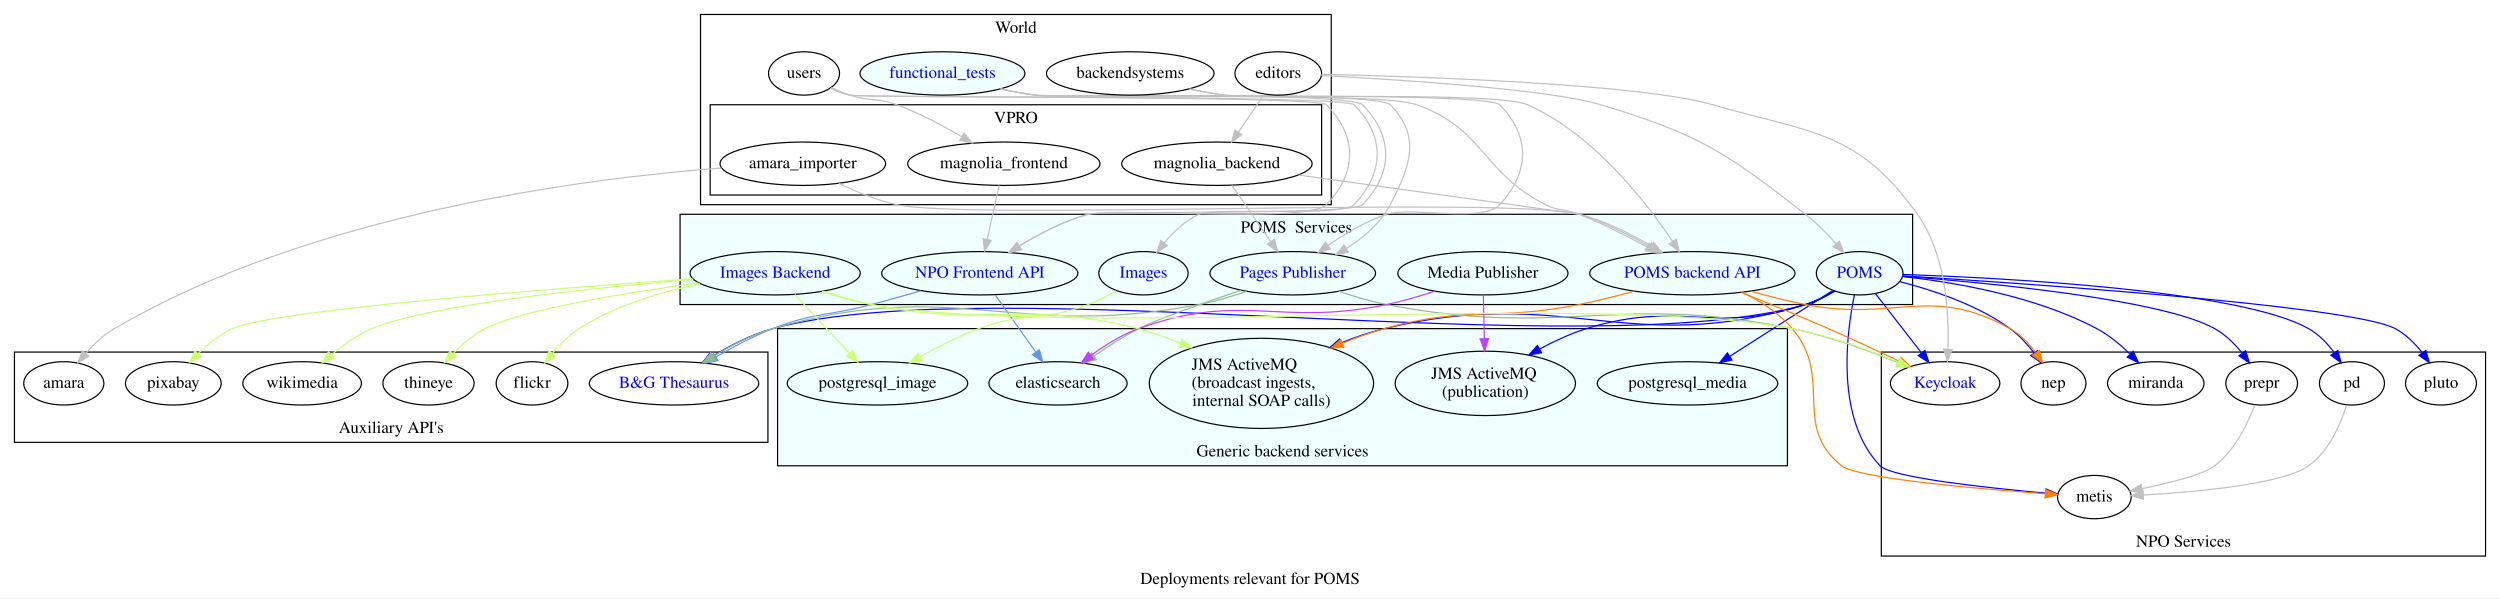
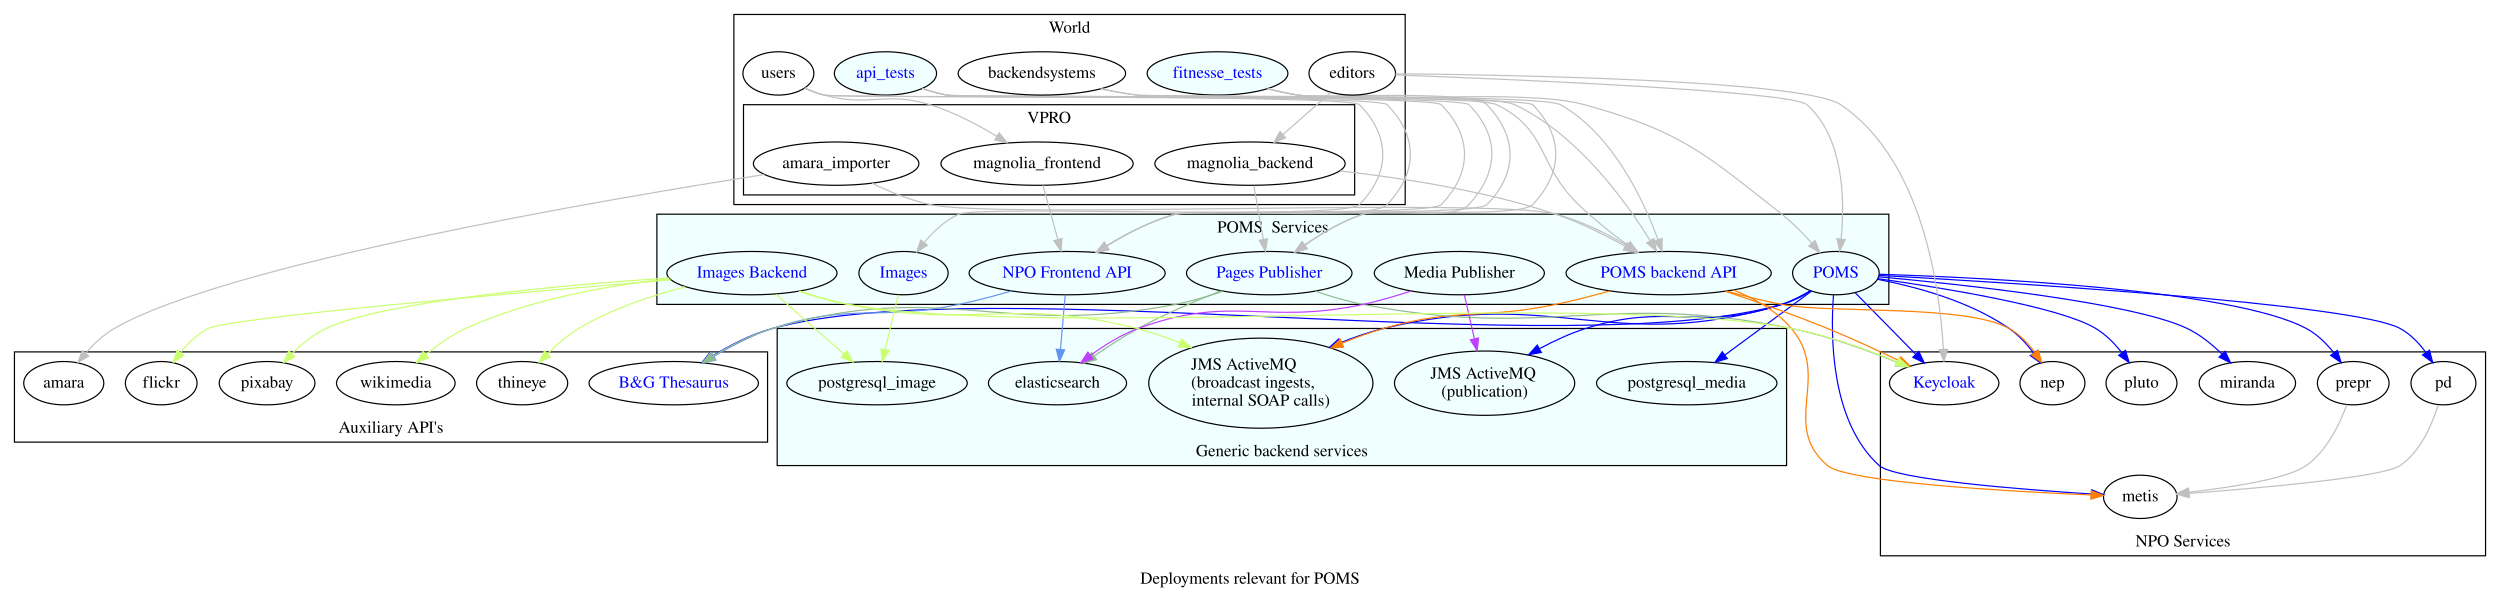
- <svg xmlns="http://www.w3.org/2000/svg" xmlns:xlink="http://www.w3.org/1999/xlink" width="2077pt" height="497pt" viewBox="0.00 0.00 2077.00 496.95">
+ <svg xmlns="http://www.w3.org/2000/svg" xmlns:xlink="http://www.w3.org/1999/xlink" width="2078pt" height="497pt" viewBox="0.00 0.00 2078.00 496.95">
  <g id="graph0" class="graph" transform="scale(1 1) rotate(0) translate(4 492.9533)">
-     <polygon fill="#ffffff" stroke="transparent" points="-4,4 -4,-492.953 2073,-492.953 2073,4 -4,4" />
-     <text text-anchor="middle" x="1034.5" y="-7.8" font-family="Times,serif" font-size="14.00" fill="#000000">Deployments relevant for POMS</text>
+     <polygon fill="#ffffff" stroke="transparent" points="-4,4 -4,-492.953 2074,-492.953 2074,4 -4,4" />
+     <text text-anchor="middle" x="1035" y="-7.8" font-family="Times,serif" font-size="14.00" fill="#000000">Deployments relevant for POMS</text>
    <g id="clust1" class="cluster">
      <polygon fill="#f0ffff" stroke="#000000" points="642,-106 642,-219.953 1481,-219.953 1481,-106 642,-106" />
      <text text-anchor="middle" x="1061.5" y="-113.8" font-family="Times,serif" font-size="14.00" fill="#000000">Generic backend services</text>
    </g>
    <g id="clust2" class="cluster">
-       <polygon fill="none" stroke="#000000" points="578,-322.953 578,-480.953 1102,-480.953 1102,-322.953 578,-322.953" />
-       <text text-anchor="middle" x="840" y="-465.753" font-family="Times,serif" font-size="14.00" fill="#000000">World</text>
+       <polygon fill="none" stroke="#000000" points="606,-322.953 606,-480.953 1164,-480.953 1164,-322.953 606,-322.953" />
+       <text text-anchor="middle" x="885" y="-465.753" font-family="Times,serif" font-size="14.00" fill="#000000">World</text>
    </g>
    <g id="clust3" class="cluster">
-       <polygon fill="none" stroke="#000000" points="586,-330.953 586,-405.953 1094,-405.953 1094,-330.953 586,-330.953" />
-       <text text-anchor="middle" x="840" y="-390.753" font-family="Times,serif" font-size="14.00" fill="#000000">VPRO</text>
+       <polygon fill="none" stroke="#000000" points="614,-330.953 614,-405.953 1122,-405.953 1122,-330.953 614,-330.953" />
+       <text text-anchor="middle" x="868" y="-390.753" font-family="Times,serif" font-size="14.00" fill="#000000">VPRO</text>
    </g>
    <g id="clust4" class="cluster">
-       <polygon fill="#f0ffff" stroke="#000000" points="561,-239.953 561,-314.953 1585,-314.953 1585,-239.953 561,-239.953" />
-       <text text-anchor="middle" x="1073" y="-299.753" font-family="Times,serif" font-size="14.00" fill="#000000">POMS  Services</text>
+       <polygon fill="#f0ffff" stroke="#000000" points="542,-239.953 542,-314.953 1566,-314.953 1566,-239.953 542,-239.953" />
+       <text text-anchor="middle" x="1054" y="-299.753" font-family="Times,serif" font-size="14.00" fill="#000000">POMS  Services</text>
    </g>
    <g id="clust5" class="cluster">
-       <polygon fill="none" stroke="#000000" points="1559,-31 1559,-200.477 2061,-200.477 2061,-31 1559,-31" />
-       <text text-anchor="middle" x="1810" y="-38.8" font-family="Times,serif" font-size="14.00" fill="#000000">NPO Services</text>
+       <polygon fill="none" stroke="#000000" points="1559,-31 1559,-200.477 2062,-200.477 2062,-31 1559,-31" />
+       <text text-anchor="middle" x="1810.5" y="-38.8" font-family="Times,serif" font-size="14.00" fill="#000000">NPO Services</text>
    </g>
    <g id="clust6" class="cluster">
      <polygon fill="none" stroke="#000000" points="8,-125.477 8,-200.477 634,-200.477 634,-125.477 8,-125.477" />
      <text text-anchor="middle" x="321" y="-133.277" font-family="Times,serif" font-size="14.00" fill="#000000">Auxiliary API's</text>
    </g>
    <g id="node1" class="node">
      <g id="a_node1">
        <a xlink:href="https://poms.omroep.nl/" xlink:title="POMS">
-           <ellipse fill="none" stroke="#000000" cx="1541" cy="-265.953" rx="35.995" ry="18" />
-           <text text-anchor="middle" x="1541" y="-262.253" font-family="Times,serif" font-size="14.00" fill="#0000ff">POMS</text>
+           <ellipse fill="none" stroke="#000000" cx="1522" cy="-265.953" rx="35.995" ry="18" />
+           <text text-anchor="middle" x="1522" y="-262.253" font-family="Times,serif" font-size="14.00" fill="#0000ff">POMS</text>
        </a>
      </g>
    </g>
    <g id="node8" class="node">
      <g id="a_node8">
        <a xlink:href="http://gtaa.beeldengeluid.nl/" xlink:title="B&amp;G Thesaurus">
          <ellipse fill="none" stroke="#000000" cx="556" cy="-174.477" rx="70.388" ry="18" />
          <text text-anchor="middle" x="556" y="-170.777" font-family="Times,serif" font-size="14.00" fill="#0000ff">B&amp;G Thesaurus</text>
        </a>
      </g>
    </g>
    <g id="edge9" class="edge">
-       <path fill="none" stroke="#0000ff" d="M1520.464,-251.197C1513.103,-246.713 1504.513,-242.343 1496,-239.953 1312.376,-188.419 822.069,-269.874 638,-219.953 620.435,-215.19 602.573,-205.914 588.024,-196.975" />
-       <polygon fill="#0000ff" stroke="#0000ff" points="589.739,-193.918 579.425,-191.496 585.978,-199.821 589.739,-193.918" />
-     </g>
-     <g id="node11" class="node">
+       <path fill="none" stroke="#0000ff" d="M1501.463,-251.2C1494.102,-246.716 1485.513,-242.345 1477,-239.953 1297.453,-189.512 817.982,-268.816 638,-219.953 620.437,-215.185 602.575,-205.909 588.025,-196.971" />
+       <polygon fill="#0000ff" stroke="#0000ff" points="589.74,-193.913 579.426,-191.493 585.979,-199.817 589.74,-193.913" />
+     </g>
+     <g id="node12" class="node">
      <ellipse fill="none" stroke="#000000" cx="1398" cy="-174.477" rx="74.987" ry="18" />
      <text text-anchor="middle" x="1398" y="-170.777" font-family="Times,serif" font-size="14.00" fill="#000000">postgresql_media</text>
    </g>
    <g id="edge10" class="edge">
-       <path fill="none" stroke="#0000ff" d="M1518.656,-251.66C1495.79,-237.033 1459.924,-214.089 1433.231,-197.014" />
-       <polygon fill="#0000ff" stroke="#0000ff" points="1434.872,-193.909 1424.562,-191.468 1431.1,-199.805 1434.872,-193.909" />
-     </g>
-     <g id="node14" class="node">
+       <path fill="none" stroke="#0000ff" d="M1501.801,-251.052C1482.329,-236.687 1452.558,-214.725 1429.885,-197.999" />
+       <polygon fill="#0000ff" stroke="#0000ff" points="1431.704,-194.991 1421.579,-191.871 1427.548,-200.624 1431.704,-194.991" />
+     </g>
+     <g id="node15" class="node">
      <ellipse fill="none" stroke="#000000" cx="1044" cy="-174.477" rx="93.177" ry="37.453" />
      <text text-anchor="start" x="986" y="-185.777" font-family="Times,serif" font-size="14.00" fill="#000000">JMS ActiveMQ</text>
      <text text-anchor="start" x="986" y="-170.777" font-family="Times,serif" font-size="14.00" fill="#000000">(broadcast ingests,</text>
      <text text-anchor="middle" x="1044" y="-155.777" font-family="Times,serif" font-size="14.00" fill="#000000">internal SOAP calls)</text>
    </g>
    <g id="edge11" class="edge">
-       <path fill="none" stroke="#0000ff" d="M1519.964,-251.087C1512.702,-246.711 1504.299,-242.434 1496,-239.953 1346.719,-195.325 1297.409,-256.723 1146,-219.953 1134.107,-217.065 1121.877,-212.836 1110.199,-208.103" />
-       <polygon fill="#0000ff" stroke="#0000ff" points="1111.544,-204.872 1100.97,-204.215 1108.827,-211.323 1111.544,-204.872" />
-     </g>
-     <g id="node15" class="node">
+       <path fill="none" stroke="#0000ff" d="M1500.959,-251.103C1493.697,-246.728 1485.295,-242.448 1477,-239.953 1335.865,-197.508 1289.16,-254.968 1146,-219.953 1134.111,-217.046 1121.884,-212.807 1110.207,-208.07" />
+       <polygon fill="#0000ff" stroke="#0000ff" points="1111.553,-204.839 1100.978,-204.18 1108.834,-211.289 1111.553,-204.839" />
+     </g>
+     <g id="node16" class="node">
      <ellipse fill="none" stroke="#000000" cx="1230" cy="-174.477" rx="74.907" ry="26.741" />
      <text text-anchor="start" x="1185" y="-178.277" font-family="Times,serif" font-size="14.00" fill="#000000">JMS ActiveMQ</text>
      <text text-anchor="middle" x="1230" y="-163.277" font-family="Times,serif" font-size="14.00" fill="#000000">(publication)</text>
    </g>
    <g id="edge12" class="edge">
-       <path fill="none" stroke="#0000ff" d="M1519.884,-251.341C1512.617,-246.981 1504.231,-242.651 1496,-239.953 1418.671,-214.611 1391.673,-244.221 1314,-219.953 1300.882,-215.855 1287.454,-209.644 1275.292,-203.118" />
-       <polygon fill="#0000ff" stroke="#0000ff" points="1276.704,-199.898 1266.264,-198.095 1273.301,-206.016 1276.704,-199.898" />
-     </g>
-     <g id="node22" class="node">
-       <ellipse fill="none" stroke="#000000" cx="1736" cy="-80" rx="30.595" ry="18" />
-       <text text-anchor="middle" x="1736" y="-76.3" font-family="Times,serif" font-size="14.00" fill="#000000">metis</text>
+       <path fill="none" stroke="#0000ff" d="M1500.864,-251.402C1493.595,-247.046 1485.214,-242.703 1477,-239.953 1407.787,-216.786 1383.528,-242.16 1314,-219.953 1301.034,-215.812 1287.747,-209.652 1275.679,-203.192" />
+       <polygon fill="#0000ff" stroke="#0000ff" points="1277.156,-200.009 1266.712,-198.223 1273.762,-206.132 1277.156,-200.009" />
+     </g>
+     <g id="node23" class="node">
+       <ellipse fill="none" stroke="#000000" cx="1775" cy="-80" rx="30.595" ry="18" />
+       <text text-anchor="middle" x="1775" y="-76.3" font-family="Times,serif" font-size="14.00" fill="#000000">metis</text>
    </g>
    <g id="edge13" class="edge">
-       <path fill="none" stroke="#0000ff" d="M1536.634,-247.949C1529.809,-214.93 1520.933,-144.548 1558,-106 1567.397,-96.227 1645.946,-87.75 1695.509,-83.307" />
-       <polygon fill="#0000ff" stroke="#0000ff" points="1695.954,-86.781 1705.61,-82.421 1695.342,-79.808 1695.954,-86.781" />
-     </g>
-     <g id="node23" class="node">
-       <ellipse fill="none" stroke="#000000" cx="1950" cy="-174.477" rx="27" ry="18" />
-       <text text-anchor="middle" x="1950" y="-170.777" font-family="Times,serif" font-size="14.00" fill="#000000">pd</text>
+       <path fill="none" stroke="#0000ff" d="M1520.019,-247.827C1517.467,-214.285 1517.433,-142.621 1558,-106 1570.82,-94.427 1675.166,-86.165 1734.366,-82.357" />
+       <polygon fill="#0000ff" stroke="#0000ff" points="1734.751,-85.84 1744.511,-81.72 1734.312,-78.854 1734.751,-85.84" />
+     </g>
+     <g id="node24" class="node">
+       <ellipse fill="none" stroke="#000000" cx="2027" cy="-174.477" rx="27" ry="18" />
+       <text text-anchor="middle" x="2027" y="-170.777" font-family="Times,serif" font-size="14.00" fill="#000000">pd</text>
    </g>
    <g id="edge14" class="edge">
-       <path fill="none" stroke="#0000ff" d="M1576.726,-264.965C1658.51,-262.164 1856.691,-252.156 1914,-219.953 1922.329,-215.273 1929.429,-207.816 1935.067,-200.283" />
-       <polygon fill="#0000ff" stroke="#0000ff" points="1938.266,-201.803 1941,-191.566 1932.479,-197.864 1938.266,-201.803" />
-     </g>
-     <g id="node24" class="node">
-       <ellipse fill="none" stroke="#000000" cx="1875" cy="-174.477" rx="29.795" ry="18" />
-       <text text-anchor="middle" x="1875" y="-170.777" font-family="Times,serif" font-size="14.00" fill="#000000">prepr</text>
+       <path fill="none" stroke="#0000ff" d="M1557.598,-264.065C1660.465,-258.385 1953.205,-240.575 1991,-219.953 1999.386,-215.377 2006.501,-207.947 2012.135,-200.407" />
+       <polygon fill="#0000ff" stroke="#0000ff" points="2015.344,-201.91 2018.056,-191.668 2009.549,-197.984 2015.344,-201.91" />
+     </g>
+     <g id="node25" class="node">
+       <ellipse fill="none" stroke="#000000" cx="1952" cy="-174.477" rx="29.795" ry="18" />
+       <text text-anchor="middle" x="1952" y="-170.777" font-family="Times,serif" font-size="14.00" fill="#000000">prepr</text>
    </g>
    <g id="edge15" class="edge">
-       <path fill="none" stroke="#0000ff" d="M1576.535,-263.492C1644.934,-258.259 1792.021,-244.455 1836,-219.953 1844.808,-215.046 1852.537,-207.335 1858.742,-199.646" />
-       <polygon fill="#0000ff" stroke="#0000ff" points="1861.684,-201.555 1864.855,-191.446 1856.072,-197.371 1861.684,-201.555" />
-     </g>
-     <g id="node25" class="node">
-       <ellipse fill="none" stroke="#000000" cx="1787" cy="-174.477" rx="40.094" ry="18" />
-       <text text-anchor="middle" x="1787" y="-170.777" font-family="Times,serif" font-size="14.00" fill="#000000">miranda</text>
+       <path fill="none" stroke="#0000ff" d="M1557.777,-265.039C1642.304,-262.361 1851.847,-252.533 1913,-219.953 1921.898,-215.213 1929.65,-207.542 1935.847,-199.839" />
+       <polygon fill="#0000ff" stroke="#0000ff" points="1938.805,-201.726 1941.942,-191.606 1933.179,-197.56 1938.805,-201.726" />
+     </g>
+     <g id="node26" class="node">
+       <ellipse fill="none" stroke="#000000" cx="1864" cy="-174.477" rx="40.094" ry="18" />
+       <text text-anchor="middle" x="1864" y="-170.777" font-family="Times,serif" font-size="14.00" fill="#000000">miranda</text>
    </g>
    <g id="edge16" class="edge">
-       <path fill="none" stroke="#0000ff" d="M1576.364,-263.204C1617.343,-258.81 1685.904,-247.657 1738,-219.953 1747.991,-214.64 1757.479,-206.778 1765.399,-199.078" />
-       <polygon fill="#0000ff" stroke="#0000ff" points="1768.28,-201.137 1772.755,-191.534 1763.268,-196.25 1768.28,-201.137" />
-     </g>
-     <g id="node26" class="node">
-       <ellipse fill="none" stroke="#000000" cx="2024" cy="-174.477" rx="29.497" ry="18" />
-       <text text-anchor="middle" x="2024" y="-170.777" font-family="Times,serif" font-size="14.00" fill="#000000">pluto</text>
+       <path fill="none" stroke="#0000ff" d="M1557.448,-262.93C1624.941,-256.757 1769.172,-241.451 1814,-219.953 1824.693,-214.826 1834.735,-206.659 1842.975,-198.652" />
+       <polygon fill="#0000ff" stroke="#0000ff" points="1845.533,-201.042 1850.002,-191.435 1840.518,-196.159 1845.533,-201.042" />
+     </g>
+     <g id="node27" class="node">
+       <ellipse fill="none" stroke="#000000" cx="1776" cy="-174.477" rx="29.497" ry="18" />
+       <text text-anchor="middle" x="1776" y="-170.777" font-family="Times,serif" font-size="14.00" fill="#000000">pluto</text>
    </g>
    <g id="edge17" class="edge">
-       <path fill="none" stroke="#0000ff" d="M1576.512,-263.82C1675.588,-257.656 1950.129,-239.034 1986,-219.953 1994.805,-215.269 2002.391,-207.612 2008.418,-199.905" />
-       <polygon fill="#0000ff" stroke="#0000ff" points="2011.347,-201.826 2014.33,-191.66 2005.658,-197.747 2011.347,-201.826" />
-     </g>
-     <g id="node27" class="node">
+       <path fill="none" stroke="#0000ff" d="M1556.91,-261.343C1609.953,-253.871 1707.869,-238.108 1738,-219.953 1746.413,-214.884 1753.836,-207.271 1759.838,-199.717" />
+       <polygon fill="#0000ff" stroke="#0000ff" points="1762.656,-201.792 1765.771,-191.666 1757.021,-197.639 1762.656,-201.792" />
+     </g>
+     <g id="node28" class="node">
      <ellipse fill="none" stroke="#000000" cx="1702" cy="-174.477" rx="27" ry="18" />
      <text text-anchor="middle" x="1702" y="-170.777" font-family="Times,serif" font-size="14.00" fill="#000000">nep</text>
    </g>
    <g id="edge18" class="edge">
-       <path fill="none" stroke="#0000ff" d="M1574.172,-259.02C1600.836,-252.268 1638.284,-240.03 1666,-219.953 1673.503,-214.519 1680.262,-207.117 1685.843,-199.864" />
-       <polygon fill="#0000ff" stroke="#0000ff" points="1688.83,-201.706 1691.829,-191.544 1683.148,-197.618 1688.83,-201.706" />
-     </g>
-     <g id="node28" class="node">
-       <g id="a_node28">
+       <path fill="none" stroke="#0000ff" d="M1556.534,-260.816C1587.403,-254.923 1632.762,-242.947 1666,-219.953 1673.738,-214.6 1680.623,-207.097 1686.247,-199.725" />
+       <polygon fill="#0000ff" stroke="#0000ff" points="1689.314,-201.451 1692.246,-191.27 1683.605,-197.401 1689.314,-201.451" />
+     </g>
+     <g id="node29" class="node">
+       <g id="a_node29">
        <a xlink:href="https://ident.poms.omroep.nl/auth/" xlink:title="Keycloak">
          <ellipse fill="none" stroke="#000000" cx="1612" cy="-174.477" rx="45.492" ry="18" />
          <text text-anchor="middle" x="1612" y="-170.777" font-family="Times,serif" font-size="14.00" fill="#0000ff">Keycloak</text>
        </a>
      </g>
    </g>
    <g id="edge19" class="edge">
-       <path fill="none" stroke="#0000ff" d="M1554.023,-249.175C1564.696,-235.423 1579.976,-215.737 1592.17,-200.026" />
-       <polygon fill="#0000ff" stroke="#0000ff" points="1595.211,-201.816 1598.578,-191.77 1589.681,-197.524 1595.211,-201.816" />
+       <path fill="none" stroke="#0000ff" d="M1538.09,-249.599C1551.994,-235.467 1572.284,-214.844 1588.089,-198.78" />
+       <polygon fill="#0000ff" stroke="#0000ff" points="1590.922,-200.891 1595.44,-191.308 1585.932,-195.982 1590.922,-200.891" />
    </g>
    <g id="node2" class="node">
      <g id="a_node2">
        <a xlink:href="https://api.poms.omroep.nl/" xlink:title="POMS backend API">
-           <ellipse fill="none" stroke="#000000" cx="1402" cy="-265.953" rx="85.285" ry="18" />
-           <text text-anchor="middle" x="1402" y="-262.253" font-family="Times,serif" font-size="14.00" fill="#0000ff">POMS backend API</text>
+           <ellipse fill="none" stroke="#000000" cx="1383" cy="-265.953" rx="85.285" ry="18" />
+           <text text-anchor="middle" x="1383" y="-262.253" font-family="Times,serif" font-size="14.00" fill="#0000ff">POMS backend API</text>
        </a>
      </g>
    </g>
    <g id="edge20" class="edge">
-       <path fill="none" stroke="#ff7f00" d="M1353.539,-251.084C1339.001,-247.022 1322.946,-242.926 1308,-239.953 1236.847,-225.801 1215.897,-239.382 1146,-219.953 1134.544,-216.769 1122.723,-212.5 1111.369,-207.85" />
-       <polygon fill="#ff7f00" stroke="#ff7f00" points="1112.533,-204.542 1101.96,-203.869 1109.806,-210.989 1112.533,-204.542" />
+       <path fill="none" stroke="#ff7f00" d="M1334.023,-251.101C1319.613,-247.087 1303.756,-243.012 1289,-239.953 1226.162,-226.927 1207.689,-237.637 1146,-219.953 1134.642,-216.697 1122.912,-212.415 1111.631,-207.779" />
+       <polygon fill="#ff7f00" stroke="#ff7f00" points="1112.851,-204.495 1102.278,-203.816 1110.12,-210.94 1112.851,-204.495" />
    </g>
    <g id="edge21" class="edge">
-       <path fill="none" stroke="#ff7f00" d="M1443.719,-250.149C1458.419,-242.847 1474.003,-232.877 1485,-219.953 1519.882,-178.962 1483.956,-139.605 1526,-106 1538.934,-95.662 1637.794,-86.991 1695.146,-82.765" />
-       <polygon fill="#ff7f00" stroke="#ff7f00" points="1695.62,-86.24 1705.341,-82.029 1695.115,-79.258 1695.62,-86.24" />
+       <path fill="none" stroke="#ff7f00" d="M1436.753,-251.941C1454.326,-244.943 1472.514,-234.708 1485,-219.953 1518.83,-179.974 1475.165,-139.999 1515,-106 1531.287,-92.099 1664.977,-84.56 1734.034,-81.56" />
+       <polygon fill="#ff7f00" stroke="#ff7f00" points="1734.29,-85.053 1744.133,-81.134 1733.995,-78.059 1734.29,-85.053" />
    </g>
    <g id="edge22" class="edge">
-       <path fill="none" stroke="#ff7f00" d="M1450.451,-251.03C1464.988,-246.967 1481.045,-242.883 1496,-239.953 1570.657,-225.326 1599.573,-257.036 1666,-219.953 1674.342,-215.297 1681.445,-207.845 1687.082,-200.31" />
-       <polygon fill="#ff7f00" stroke="#ff7f00" points="1690.284,-201.827 1693.012,-191.589 1684.495,-197.891 1690.284,-201.827" />
+       <path fill="none" stroke="#ff7f00" d="M1430.946,-251.056C1445.609,-246.944 1461.862,-242.828 1477,-239.953 1518.493,-232.075 1629.003,-240.324 1666,-219.953 1674.369,-215.345 1681.479,-207.907 1687.114,-200.369" />
+       <polygon fill="#ff7f00" stroke="#ff7f00" points="1690.32,-201.877 1693.039,-191.637 1684.528,-197.947 1690.32,-201.877" />
    </g>
    <g id="edge23" class="edge">
-       <path fill="none" stroke="#ff7f00" d="M1442.482,-250.064C1464.114,-241.425 1491.132,-230.398 1515,-219.953 1534.409,-211.46 1555.749,-201.522 1573.461,-193.105" />
-       <polygon fill="#ff7f00" stroke="#ff7f00" points="1575.373,-196.071 1582.891,-188.605 1572.359,-189.753 1575.373,-196.071" />
+       <path fill="none" stroke="#ff7f00" d="M1430.172,-250.829C1455.547,-242.364 1487.244,-231.261 1515,-219.953 1534.765,-211.901 1556.301,-201.93 1574.048,-193.379" />
+       <polygon fill="#ff7f00" stroke="#ff7f00" points="1576.017,-196.313 1583.483,-188.795 1572.958,-190.017 1576.017,-196.313" />
    </g>
    <g id="node3" class="node">
      <g id="a_node3">
        <a xlink:href="https://rs.poms.omroep.nl/" xlink:title="NPO Frontend API">
-           <ellipse fill="none" stroke="#000000" cx="810" cy="-265.953" rx="81.486" ry="18" />
-           <text text-anchor="middle" x="810" y="-262.253" font-family="Times,serif" font-size="14.00" fill="#0000ff">NPO Frontend API</text>
+           <ellipse fill="none" stroke="#000000" cx="883" cy="-265.953" rx="81.486" ry="18" />
+           <text text-anchor="middle" x="883" y="-262.253" font-family="Times,serif" font-size="14.00" fill="#0000ff">NPO Frontend API</text>
        </a>
      </g>
    </g>
    <g id="edge24" class="edge">
-       <path fill="none" stroke="#6495ed" d="M761.059,-251.41C747.769,-247.572 733.359,-243.51 720,-239.953 683.75,-230.301 672.936,-233.616 638,-219.953 621.957,-213.679 605.166,-204.821 590.986,-196.588" />
-       <polygon fill="#6495ed" stroke="#6495ed" points="592.466,-193.396 582.08,-191.301 588.893,-199.416 592.466,-193.396" />
-     </g>
-     <g id="node13" class="node">
+       <path fill="none" stroke="#6495ed" d="M836.628,-251.089C822.71,-247.027 807.332,-242.93 793,-239.953 724.991,-225.829 703.992,-241.628 638,-219.953 621.094,-214.401 603.674,-205.298 589.263,-196.69" />
+       <polygon fill="#6495ed" stroke="#6495ed" points="591.061,-193.687 580.709,-191.43 587.394,-199.65 591.061,-193.687" />
+     </g>
+     <g id="node14" class="node">
      <ellipse fill="none" stroke="#000000" cx="875" cy="-174.477" rx="57.391" ry="18" />
      <text text-anchor="middle" x="875" y="-170.777" font-family="Times,serif" font-size="14.00" fill="#000000">elasticsearch</text>
    </g>
    <g id="edge25" class="edge">
-       <path fill="none" stroke="#6495ed" d="M822.842,-247.881C832.43,-234.387 845.673,-215.749 856.416,-200.63" />
-       <polygon fill="#6495ed" stroke="#6495ed" points="859.467,-202.38 862.406,-192.201 853.76,-198.325 859.467,-202.38" />
+       <path fill="none" stroke="#6495ed" d="M881.419,-247.881C880.291,-234.976 878.751,-217.364 877.462,-202.627" />
+       <polygon fill="#6495ed" stroke="#6495ed" points="880.935,-202.169 876.577,-192.512 873.962,-202.779 880.935,-202.169" />
    </g>
    <g id="node4" class="node">
      <g id="a_node4">
        <a xlink:href="https://publish.pages.omroep.nl/" xlink:title="Pages Publisher">
-           <ellipse fill="none" stroke="#000000" cx="1070" cy="-265.953" rx="68.788" ry="18" />
-           <text text-anchor="middle" x="1070" y="-262.253" font-family="Times,serif" font-size="14.00" fill="#0000ff">Pages Publisher</text>
+           <ellipse fill="none" stroke="#000000" cx="1051" cy="-265.953" rx="68.788" ry="18" />
+           <text text-anchor="middle" x="1051" y="-262.253" font-family="Times,serif" font-size="14.00" fill="#0000ff">Pages Publisher</text>
        </a>
      </g>
    </g>
    <g id="edge26" class="edge">
-       <path fill="none" stroke="#8fbc8f" d="M1031.659,-250.925C1019.196,-246.651 1005.178,-242.475 992,-239.953 837.225,-210.332 789.386,-263.715 638,-219.953 620.646,-214.937 602.929,-205.724 588.425,-196.896" />
-       <polygon fill="#8fbc8f" stroke="#8fbc8f" points="590.168,-193.858 579.841,-191.49 586.438,-199.781 590.168,-193.858" />
+       <path fill="none" stroke="#8fbc8f" d="M1012.654,-250.951C1000.191,-246.678 986.174,-242.496 973,-239.953 826.55,-211.683 781.221,-261.602 638,-219.953 620.654,-214.909 602.938,-205.693 588.433,-196.869" />
+       <polygon fill="#8fbc8f" stroke="#8fbc8f" points="590.176,-193.831 579.848,-191.467 586.448,-199.756 590.176,-193.831" />
    </g>
    <g id="edge27" class="edge">
-       <path fill="none" stroke="#8fbc8f" d="M1026.96,-251.779C996.027,-241.349 957.206,-227.69 942,-219.953 929.319,-213.501 916.194,-205.044 904.957,-197.174" />
-       <polygon fill="#8fbc8f" stroke="#8fbc8f" points="906.939,-194.289 896.771,-191.314 902.865,-199.981 906.939,-194.289" />
+       <path fill="none" stroke="#8fbc8f" d="M1011.025,-251.274C990.015,-243.018 964.107,-231.968 942,-219.953 929.598,-213.213 916.618,-204.764 905.421,-196.984" />
+       <polygon fill="#8fbc8f" stroke="#8fbc8f" points="907.431,-194.119 897.245,-191.204 903.39,-199.835 907.431,-194.119" />
    </g>
    <g id="edge28" class="edge">
-       <path fill="none" stroke="#8fbc8f" d="M1108.346,-250.948C1120.809,-246.674 1134.825,-242.494 1148,-239.953 1295.327,-211.541 1337.996,-249.993 1485,-219.953 1515.182,-213.786 1547.878,-201.95 1572.535,-191.899" />
-       <polygon fill="#8fbc8f" stroke="#8fbc8f" points="1574.012,-195.076 1581.905,-188.008 1571.327,-188.611 1574.012,-195.076" />
+       <path fill="none" stroke="#8fbc8f" d="M1089.341,-250.923C1101.804,-246.648 1115.821,-242.473 1129,-239.953 1284.652,-210.19 1329.687,-251.435 1485,-219.953 1515.192,-213.833 1547.887,-201.996 1572.542,-191.933" />
+       <polygon fill="#8fbc8f" stroke="#8fbc8f" points="1574.021,-195.108 1581.911,-188.036 1571.333,-188.645 1574.021,-195.108" />
    </g>
    <g id="node5" class="node">
-       <ellipse fill="none" stroke="#000000" cx="1228" cy="-265.953" rx="70.688" ry="18" />
-       <text text-anchor="middle" x="1228" y="-262.253" font-family="Times,serif" font-size="14.00" fill="#000000">Media Publisher</text>
+       <ellipse fill="none" stroke="#000000" cx="1209" cy="-265.953" rx="70.688" ry="18" />
+       <text text-anchor="middle" x="1209" y="-262.253" font-family="Times,serif" font-size="14.00" fill="#000000">Media Publisher</text>
    </g>
    <g id="edge29" class="edge">
-       <path fill="none" stroke="#bf3eff" d="M1187.764,-250.989C1175.184,-246.824 1161.153,-242.695 1148,-239.953 1057.95,-221.182 1028.517,-251.197 942,-219.953 927.986,-214.893 914.092,-206.227 902.621,-197.81" />
-       <polygon fill="#bf3eff" stroke="#bf3eff" points="904.427,-194.785 894.359,-191.485 900.172,-200.343 904.427,-194.785" />
+       <path fill="none" stroke="#bf3eff" d="M1168.747,-251.068C1156.167,-246.906 1142.139,-242.759 1129,-239.953 1047.258,-222.497 1020.476,-248.727 942,-219.953 928.011,-214.824 914.121,-206.147 902.646,-197.74" />
+       <polygon fill="#bf3eff" stroke="#bf3eff" points="904.452,-194.714 894.38,-191.426 900.203,-200.277 904.452,-194.714" />
    </g>
    <g id="edge30" class="edge">
-       <path fill="none" stroke="#bf3eff" d="M1228.395,-247.881C1228.621,-237.548 1228.913,-224.199 1229.186,-211.723" />
-       <polygon fill="#bf3eff" stroke="#bf3eff" points="1232.689,-211.608 1229.408,-201.534 1225.691,-211.455 1232.689,-211.608" />
+       <path fill="none" stroke="#bf3eff" d="M1213.149,-247.881C1215.545,-237.445 1218.647,-223.931 1221.535,-211.349" />
+       <polygon fill="#bf3eff" stroke="#bf3eff" points="1224.962,-212.064 1223.789,-201.534 1218.14,-210.497 1224.962,-212.064" />
    </g>
    <g id="node6" class="node">
      <g id="a_node6">
        <a xlink:href="https://images.poms.omroep.nl" xlink:title="Images">
-           <ellipse fill="none" stroke="#000000" cx="946" cy="-265.953" rx="37.093" ry="18" />
-           <text text-anchor="middle" x="946" y="-262.253" font-family="Times,serif" font-size="14.00" fill="#0000ff">Images</text>
-         </a>
-       </g>
-     </g>
-     <g id="node12" class="node">
+           <ellipse fill="none" stroke="#000000" cx="747" cy="-265.953" rx="37.093" ry="18" />
+           <text text-anchor="middle" x="747" y="-262.253" font-family="Times,serif" font-size="14.00" fill="#0000ff">Images</text>
+         </a>
+       </g>
+     </g>
+     <g id="node13" class="node">
      <ellipse fill="none" stroke="#000000" cx="725" cy="-174.477" rx="74.987" ry="18" />
      <text text-anchor="middle" x="725" y="-170.777" font-family="Times,serif" font-size="14.00" fill="#000000">postgresql_image</text>
    </g>
    <g id="edge31" class="edge">
-       <path fill="none" stroke="#caff70" d="M923.258,-251.326C916.04,-247.175 907.883,-242.969 900,-239.953 861.324,-225.157 847.809,-234.396 809,-219.953 792.397,-213.774 775.023,-204.833 760.413,-196.511" />
-       <polygon fill="#caff70" stroke="#caff70" points="762.108,-193.448 751.705,-191.44 758.585,-199.497 762.108,-193.448" />
+       <path fill="none" stroke="#caff70" d="M742.654,-247.881C739.55,-234.976 735.314,-217.364 731.77,-202.627" />
+       <polygon fill="#caff70" stroke="#caff70" points="735.079,-201.416 729.337,-192.512 728.273,-203.053 735.079,-201.416" />
    </g>
    <g id="node7" class="node">
      <g id="a_node7">
        <a xlink:href="https://poms.omroep.nl/images/" xlink:title="Images Backend">
-           <ellipse fill="none" stroke="#000000" cx="640" cy="-265.953" rx="70.688" ry="18" />
-           <text text-anchor="middle" x="640" y="-262.253" font-family="Times,serif" font-size="14.00" fill="#0000ff">Images Backend</text>
+           <ellipse fill="none" stroke="#000000" cx="621" cy="-265.953" rx="70.688" ry="18" />
+           <text text-anchor="middle" x="621" y="-262.253" font-family="Times,serif" font-size="14.00" fill="#0000ff">Images Backend</text>
        </a>
      </g>
    </g>
    <g id="node9" class="node">
-       <ellipse fill="none" stroke="#000000" cx="352" cy="-174.477" rx="37.894" ry="18" />
-       <text text-anchor="middle" x="352" y="-170.777" font-family="Times,serif" font-size="14.00" fill="#000000">thineye</text>
+       <ellipse fill="none" stroke="#000000" cx="430" cy="-174.477" rx="37.894" ry="18" />
+       <text text-anchor="middle" x="430" y="-170.777" font-family="Times,serif" font-size="14.00" fill="#000000">thineye</text>
    </g>
    <g id="edge32" class="edge">
-       <path fill="none" stroke="#caff70" d="M576.221,-257.982C515.554,-249.652 429.198,-235.627 399,-219.953 389.174,-214.853 380.016,-207.042 372.441,-199.323" />
-       <polygon fill="#caff70" stroke="#caff70" points="374.788,-196.706 365.428,-191.74 369.648,-201.458 374.788,-196.706" />
+       <path fill="none" stroke="#caff70" d="M565.489,-254.578C537.635,-247.33 504.14,-236.187 477,-219.953 467.646,-214.358 458.698,-206.564 451.167,-199.007" />
+       <polygon fill="#caff70" stroke="#caff70" points="453.572,-196.457 444.146,-191.62 448.498,-201.279 453.572,-196.457" />
    </g>
    <g id="edge33" class="edge">
-       <path fill="none" stroke="#caff70" d="M656.389,-248.316C669.206,-234.522 687.197,-215.16 701.54,-199.724" />
-       <polygon fill="#caff70" stroke="#caff70" points="704.418,-201.768 708.662,-192.06 699.29,-197.003 704.418,-201.768" />
+       <path fill="none" stroke="#caff70" d="M641.052,-248.316C657.022,-234.269 679.557,-214.448 697.258,-198.879" />
+       <polygon fill="#caff70" stroke="#caff70" points="699.812,-201.293 705.009,-192.06 695.189,-196.037 699.812,-201.293" />
    </g>
    <g id="edge34" class="edge">
-       <path fill="none" stroke="#caff70" d="M680.225,-250.936C692.804,-246.769 706.838,-242.652 720,-239.953 816.614,-220.143 845.516,-244.641 941,-219.953 952.872,-216.884 965.11,-212.588 976.822,-207.851" />
-       <polygon fill="#caff70" stroke="#caff70" points="978.213,-211.063 986.086,-203.973 975.51,-204.606 978.213,-211.063" />
+       <path fill="none" stroke="#caff70" d="M660.804,-251.015C673.487,-246.798 687.686,-242.634 701,-239.953 805.931,-218.826 837.277,-246.379 941,-219.953 952.883,-216.926 965.126,-212.652 976.841,-207.923" />
+       <polygon fill="#caff70" stroke="#caff70" points="978.23,-211.136 986.105,-204.049 975.529,-204.678 978.23,-211.136" />
    </g>
    <g id="edge35" class="edge">
-       <path fill="none" stroke="#caff70" d="M678.902,-250.826C691.785,-246.489 706.327,-242.303 720,-239.953 887.601,-211.151 1317.844,-251.235 1485,-219.953 1515.382,-214.268 1548.192,-202.357 1572.852,-192.152" />
-       <polygon fill="#caff70" stroke="#caff70" points="1574.367,-195.311 1582.217,-188.196 1571.643,-188.863 1574.367,-195.311" />
-     </g>
-     <g id="node29" class="node">
-       <ellipse fill="none" stroke="#000000" cx="247" cy="-174.477" rx="49.291" ry="18" />
-       <text text-anchor="middle" x="247" y="-170.777" font-family="Times,serif" font-size="14.00" fill="#000000">wikimedia</text>
+       <path fill="none" stroke="#caff70" d="M659.901,-250.82C672.784,-246.484 687.326,-242.299 701,-239.953 872.77,-210.491 1313.685,-251.957 1485,-219.953 1515.384,-214.277 1548.194,-202.367 1572.854,-192.158" />
+       <polygon fill="#caff70" stroke="#caff70" points="1574.369,-195.318 1582.218,-188.202 1571.644,-188.87 1574.369,-195.318" />
+     </g>
+     <g id="node30" class="node">
+       <ellipse fill="none" stroke="#000000" cx="325" cy="-174.477" rx="49.291" ry="18" />
+       <text text-anchor="middle" x="325" y="-170.777" font-family="Times,serif" font-size="14.00" fill="#000000">wikimedia</text>
    </g>
    <g id="edge36" class="edge">
-       <path fill="none" stroke="#caff70" d="M571.936,-260.829C488.307,-253.805 351.758,-239.761 305,-219.953 292.85,-214.806 281.077,-206.426 271.349,-198.253" />
-       <polygon fill="#caff70" stroke="#caff70" points="273.512,-195.495 263.695,-191.512 268.886,-200.748 273.512,-195.495" />
-     </g>
-     <g id="node30" class="node">
-       <ellipse fill="none" stroke="#000000" cx="140" cy="-174.477" rx="39.794" ry="18" />
-       <text text-anchor="middle" x="140" y="-170.777" font-family="Times,serif" font-size="14.00" fill="#000000">pixabay</text>
+       <path fill="none" stroke="#caff70" d="M552.489,-261.325C503.468,-255.992 436.892,-244.535 383,-219.953 371.176,-214.56 359.605,-206.288 349.948,-198.271" />
+       <polygon fill="#caff70" stroke="#caff70" points="352.172,-195.567 342.322,-191.665 347.589,-200.858 352.172,-195.567" />
+     </g>
+     <g id="node31" class="node">
+       <ellipse fill="none" stroke="#000000" cx="218" cy="-174.477" rx="39.794" ry="18" />
+       <text text-anchor="middle" x="218" y="-170.777" font-family="Times,serif" font-size="14.00" fill="#000000">pixabay</text>
    </g>
    <g id="edge37" class="edge">
-       <path fill="none" stroke="#caff70" d="M571.39,-261.365C453.773,-253.144 222.971,-235.323 189,-219.953 178.531,-215.217 168.832,-207.343 160.872,-199.466" />
-       <polygon fill="#caff70" stroke="#caff70" points="162.943,-196.563 153.528,-191.704 157.858,-201.374 162.943,-196.563" />
-     </g>
-     <g id="node31" class="node">
-       <ellipse fill="none" stroke="#000000" cx="438" cy="-174.477" rx="29.795" ry="18" />
-       <text text-anchor="middle" x="438" y="-170.777" font-family="Times,serif" font-size="14.00" fill="#000000">flickr</text>
+       <path fill="none" stroke="#caff70" d="M551.852,-261.97C463.491,-256.024 316.094,-242.986 267,-219.953 256.598,-215.073 246.913,-207.166 238.946,-199.304" />
+       <polygon fill="#caff70" stroke="#caff70" points="241.018,-196.403 231.59,-191.57 235.946,-201.227 241.018,-196.403" />
+     </g>
+     <g id="node32" class="node">
+       <ellipse fill="none" stroke="#000000" cx="130" cy="-174.477" rx="29.795" ry="18" />
+       <text text-anchor="middle" x="130" y="-170.777" font-family="Times,serif" font-size="14.00" fill="#000000">flickr</text>
    </g>
    <g id="edge38" class="edge">
-       <path fill="none" stroke="#caff70" d="M577.622,-257.211C545.667,-250.618 507.231,-239.266 477,-219.953 468.632,-214.608 461.082,-206.924 454.902,-199.391" />
-       <polygon fill="#caff70" stroke="#caff70" points="457.628,-197.193 448.762,-191.392 452.075,-201.455 457.628,-197.193" />
+       <path fill="none" stroke="#caff70" d="M553.521,-260.41C431.638,-250.213 185.777,-228.723 169,-219.953 160.065,-215.283 152.304,-207.628 146.11,-199.92" />
+       <polygon fill="#caff70" stroke="#caff70" points="148.777,-197.639 140.022,-191.673 143.145,-201.797 148.777,-197.639" />
    </g>
    <g id="node10" class="node">
      <g id="a_node10">
-         <a xlink:href="https://jenkins.vpro.nl/job/POMS%20Functional%20Tests/" xlink:title="functional_tests">
-           <ellipse fill="#f0ffff" stroke="#000000" cx="779" cy="-431.953" rx="68.489" ry="18" />
-           <text text-anchor="middle" x="779" y="-428.253" font-family="Times,serif" font-size="14.00" fill="#0000ff">functional_tests</text>
+         <a xlink:href="https://git.vpro.nl/npo/test/api-tests/pipelines" xlink:title="api_tests">
+           <ellipse fill="#f0ffff" stroke="#000000" cx="732" cy="-431.953" rx="42.494" ry="18" />
+           <text text-anchor="middle" x="732" y="-428.253" font-family="Times,serif" font-size="14.00" fill="#0000ff">api_tests</text>
        </a>
      </g>
    </g>
    <g id="edge44" class="edge">
-       <path fill="none" stroke="#c0c0c0" d="M827.193,-419.099C836.679,-417.02 846.604,-415.157 856,-413.953 890.948,-409.475 1139.813,-417.786 1173,-405.953 1229.69,-385.741 1226.314,-350.158 1280,-322.953 1291.545,-317.103 1295.978,-319.747 1308,-314.953 1327.039,-307.362 1347.304,-297.101 1364.124,-287.931" />
-       <polygon fill="#c0c0c0" stroke="#c0c0c0" points="1366.03,-290.877 1373.085,-282.972 1362.641,-284.752 1366.03,-290.877" />
+       <path fill="none" stroke="#c0c0c0" d="M762.583,-419.374C769.209,-417.156 776.255,-415.17 783,-413.953 807.99,-409.447 1217.146,-417.02 1240,-405.953 1282.921,-385.17 1273.669,-356.053 1308,-322.953 1320.459,-310.941 1335.433,-299.12 1348.714,-289.385" />
+       <polygon fill="#c0c0c0" stroke="#c0c0c0" points="1351.083,-291.992 1357.153,-283.308 1346.993,-286.311 1351.083,-291.992" />
    </g>
    <g id="edge45" class="edge">
-       <path fill="none" stroke="#c0c0c0" d="M827.198,-419.13C836.683,-417.048 846.607,-415.177 856,-413.953 870.991,-412.001 1117.468,-416.799 1128,-405.953 1153.698,-379.488 1153.623,-349.491 1128,-322.953 1119.196,-313.835 912.226,-318.295 900,-314.953 879.873,-309.452 859.298,-298.707 842.91,-288.678" />
-       <polygon fill="#c0c0c0" stroke="#c0c0c0" points="844.59,-285.599 834.266,-283.217 840.851,-291.517 844.59,-285.599" />
+       <path fill="none" stroke="#c0c0c0" d="M762.585,-419.384C769.211,-417.165 776.256,-415.176 783,-413.953 794.236,-411.916 1186.005,-414.106 1194,-405.953 1219.829,-379.616 1219.608,-349.505 1194,-322.953 1185.471,-314.11 984.849,-318.199 973,-314.953 952.876,-309.441 932.302,-298.695 915.913,-288.668" />
+       <polygon fill="#c0c0c0" stroke="#c0c0c0" points="917.592,-285.589 907.268,-283.209 913.855,-291.507 917.592,-285.589" />
    </g>
    <g id="edge46" class="edge">
-       <path fill="none" stroke="#c0c0c0" d="M827.195,-419.113C836.681,-417.033 846.605,-415.166 856,-413.953 872.26,-411.854 1139.565,-417.702 1151,-405.953 1176.728,-379.518 1167.995,-355.694 1151,-322.953 1143.062,-307.661 1128.928,-295.607 1114.665,-286.599" />
-       <polygon fill="#c0c0c0" stroke="#c0c0c0" points="1116.213,-283.449 1105.822,-281.382 1112.657,-289.478 1116.213,-283.449" />
-     </g>
-     <g id="node16" class="node">
-       <ellipse fill="none" stroke="#000000" cx="664" cy="-431.953" rx="29.497" ry="18" />
-       <text text-anchor="middle" x="664" y="-428.253" font-family="Times,serif" font-size="14.00" fill="#000000">users</text>
+       <path fill="none" stroke="#c0c0c0" d="M762.584,-419.379C769.21,-417.16 776.255,-415.173 783,-413.953 794.865,-411.808 1208.553,-414.558 1217,-405.953 1242.843,-379.63 1241.876,-350.193 1217,-322.953 1203.759,-308.454 1147.603,-321.238 1129,-314.953 1111.811,-309.147 1094.538,-298.863 1080.631,-289.211" />
+       <polygon fill="#c0c0c0" stroke="#c0c0c0" points="1082.603,-286.317 1072.438,-283.328 1078.52,-292.004 1082.603,-286.317" />
+     </g>
+     <g id="node11" class="node">
+       <g id="a_node11">
+         <a xlink:href="https://jenkins.vpro.nl/view/POMS/job/POMS-Fitnesse-Tests/" xlink:title="fitnesse_tests">
+           <ellipse fill="#f0ffff" stroke="#000000" cx="1008" cy="-431.953" rx="58.49" ry="18" />
+           <text text-anchor="middle" x="1008" y="-428.253" font-family="Times,serif" font-size="14.00" fill="#0000ff">fitnesse_tests</text>
+         </a>
+       </g>
+     </g>
+     <g id="edge47" class="edge">
+       <path fill="none" stroke="#c0c0c0" d="M1049.505,-419.224C1057.873,-417.106 1066.661,-415.197 1075,-413.953 1127.34,-406.148 1262,-420.073 1313,-405.953 1393.336,-383.712 1411.52,-366.538 1477,-314.953 1485.938,-307.912 1494.661,-299.033 1502.011,-290.775" />
+       <polygon fill="#c0c0c0" stroke="#c0c0c0" points="1504.724,-292.987 1508.599,-283.126 1499.421,-288.419 1504.724,-292.987" />
+     </g>
+     <g id="edge48" class="edge">
+       <path fill="none" stroke="#c0c0c0" d="M1049.875,-419.205C1058.134,-417.117 1066.787,-415.224 1075,-413.953 1094.784,-410.894 1236.864,-414.431 1255,-405.953 1306.541,-381.86 1346.81,-326.528 1367.549,-293.092" />
+       <polygon fill="#c0c0c0" stroke="#c0c0c0" points="1370.694,-294.654 1372.873,-284.286 1364.704,-291.032 1370.694,-294.654" />
+     </g>
+     <g id="edge49" class="edge">
+       <path fill="none" stroke="#c0c0c0" d="M1049.881,-419.247C1058.14,-417.156 1066.791,-415.25 1075,-413.953 1092.253,-411.228 1219.967,-418.615 1232,-405.953 1257.412,-379.214 1257.679,-349.437 1232,-322.953 1221.979,-312.618 986.894,-318.72 973,-314.953 952.862,-309.494 932.286,-298.753 915.9,-288.715" />
+       <polygon fill="#c0c0c0" stroke="#c0c0c0" points="917.58,-285.636 907.257,-283.248 913.838,-291.552 917.58,-285.636" />
+     </g>
+     <g id="node17" class="node">
+       <ellipse fill="none" stroke="#000000" cx="643" cy="-431.953" rx="29.497" ry="18" />
+       <text text-anchor="middle" x="643" y="-428.253" font-family="Times,serif" font-size="14.00" fill="#000000">users</text>
    </g>
    <g id="edge4" class="edge">
-       <path fill="none" stroke="#c0c0c0" d="M685.932,-419.657C691.057,-417.328 696.6,-415.225 702,-413.953 712.709,-411.431 1090.299,-413.811 1098,-405.953 1123.82,-379.607 1123.552,-349.559 1098,-322.953 1082.748,-307.073 921.223,-320.815 900,-314.953 879.888,-309.399 859.314,-298.649 842.923,-288.63" />
-       <polygon fill="#c0c0c0" stroke="#c0c0c0" points="844.602,-285.551 834.277,-283.178 840.868,-291.472 844.602,-285.551" />
+       <path fill="none" stroke="#c0c0c0" d="M664.929,-419.644C670.054,-417.316 675.598,-415.217 681,-413.953 693.66,-410.993 1139.885,-415.225 1149,-405.953 1174.861,-379.647 1174.485,-349.623 1149,-322.953 1135.476,-308.8 991.856,-320.212 973,-314.953 952.902,-309.348 932.329,-298.594 915.936,-288.586" />
+       <polygon fill="#c0c0c0" stroke="#c0c0c0" points="917.614,-285.507 907.287,-283.14 913.884,-291.43 917.614,-285.507" />
    </g>
    <g id="edge5" class="edge">
-       <path fill="none" stroke="#c0c0c0" d="M685.931,-419.652C691.056,-417.324 696.599,-415.222 702,-413.953 713.332,-411.291 1112.848,-414.263 1121,-405.953 1146.834,-379.621 1146.264,-349.833 1121,-322.953 1111.165,-312.489 1004.996,-321.063 992,-314.953 980.729,-309.655 970.861,-300.257 963.184,-291.099" />
-       <polygon fill="#c0c0c0" stroke="#c0c0c0" points="965.94,-288.942 957.022,-283.222 960.427,-293.255 965.94,-288.942" />
+       <path fill="none" stroke="#c0c0c0" d="M664.93,-419.648C670.055,-417.32 675.598,-415.219 681,-413.953 693.037,-411.133 1117.337,-414.774 1126,-405.953 1151.849,-379.636 1151.769,-349.349 1126,-322.953 1113.073,-309.712 809.893,-322.507 793,-314.953 781.631,-309.87 771.746,-300.507 764.084,-291.318" />
+       <polygon fill="#c0c0c0" stroke="#c0c0c0" points="766.836,-289.155 757.941,-283.399 761.304,-293.445 766.836,-289.155" />
+     </g>
+     <g id="node20" class="node">
+       <ellipse fill="none" stroke="#000000" cx="858" cy="-356.953" rx="79.886" ry="18" />
+       <text text-anchor="middle" x="858" y="-353.253" font-family="Times,serif" font-size="14.00" fill="#000000">magnolia_frontend</text>
+     </g>
+     <g id="edge6" class="edge">
+       <path fill="none" stroke="#c0c0c0" d="M665.003,-419.938C670.125,-417.594 675.648,-415.414 681,-413.953 718.886,-403.61 731.447,-417.445 769,-405.953 788.496,-399.987 808.532,-389.418 824.645,-379.62" />
+       <polygon fill="#c0c0c0" stroke="#c0c0c0" points="826.543,-382.561 833.164,-374.29 822.831,-376.627 826.543,-382.561" />
+     </g>
+     <g id="node18" class="node">
+       <ellipse fill="none" stroke="#000000" cx="862" cy="-431.953" rx="69.588" ry="18" />
+       <text text-anchor="middle" x="862" y="-428.253" font-family="Times,serif" font-size="14.00" fill="#000000">backendsystems</text>
+     </g>
+     <g id="edge7" class="edge">
+       <path fill="none" stroke="#c0c0c0" d="M911.035,-419.174C920.894,-417.06 931.228,-415.165 941,-413.953 960.412,-411.546 1275.939,-415.521 1293,-405.953 1336.167,-381.746 1361.859,-327.26 1374.137,-293.849" />
+       <polygon fill="#c0c0c0" stroke="#c0c0c0" points="1377.509,-294.808 1377.521,-284.213 1370.905,-292.489 1377.509,-294.808" />
+     </g>
+     <g id="edge8" class="edge">
+       <path fill="none" stroke="#c0c0c0" d="M911.036,-419.186C920.895,-417.071 931.229,-415.173 941,-413.953 950.071,-412.821 1263.615,-412.495 1270,-405.953 1295.765,-379.554 1295.335,-349.766 1270,-322.953 1259.223,-311.548 1143.95,-319.722 1129,-314.953 1111.589,-309.399 1094.178,-299.039 1080.238,-289.271" />
+       <polygon fill="#c0c0c0" stroke="#c0c0c0" points="1082.185,-286.359 1072.038,-283.313 1078.071,-292.022 1082.185,-286.359" />
    </g>
    <g id="node19" class="node">
-       <ellipse fill="none" stroke="#000000" cx="830" cy="-356.953" rx="79.886" ry="18" />
-       <text text-anchor="middle" x="830" y="-353.253" font-family="Times,serif" font-size="14.00" fill="#000000">magnolia_frontend</text>
-     </g>
-     <g id="edge6" class="edge">
-       <path fill="none" stroke="#c0c0c0" d="M686.541,-420.191C691.539,-417.891 696.876,-415.665 702,-413.953 718.783,-408.348 724.395,-412.067 741,-405.953 759.541,-399.127 778.896,-388.892 794.803,-379.54" />
-       <polygon fill="#c0c0c0" stroke="#c0c0c0" points="796.972,-382.32 803.739,-374.168 793.365,-376.321 796.972,-382.32" />
-     </g>
-     <g id="node17" class="node">
-       <ellipse fill="none" stroke="#000000" cx="935" cy="-431.953" rx="69.588" ry="18" />
-       <text text-anchor="middle" x="935" y="-428.253" font-family="Times,serif" font-size="14.00" fill="#000000">backendsystems</text>
-     </g>
-     <g id="edge7" class="edge">
-       <path fill="none" stroke="#c0c0c0" d="M984.251,-419.06C993.732,-417.013 1003.629,-415.171 1013,-413.953 1040.78,-410.342 1239.352,-417.222 1265,-405.953 1319.303,-382.094 1363.204,-325.761 1385.671,-292.278" />
-       <polygon fill="#c0c0c0" stroke="#c0c0c0" points="1388.616,-294.17 1391.173,-283.889 1382.762,-290.332 1388.616,-294.17" />
-     </g>
-     <g id="edge8" class="edge">
-       <path fill="none" stroke="#c0c0c0" d="M984.254,-419.084C993.735,-417.034 1003.63,-415.187 1013,-413.953 1025.621,-412.292 1233.157,-415.111 1242,-405.953 1267.625,-379.418 1266.954,-350.121 1242,-322.953 1227.818,-307.514 1167.881,-321.606 1148,-314.953 1130.669,-309.154 1113.267,-298.768 1099.312,-289.045" />
-       <polygon fill="#c0c0c0" stroke="#c0c0c0" points="1101.258,-286.134 1091.099,-283.125 1097.164,-291.812 1101.258,-286.134" />
-     </g>
-     <g id="node18" class="node">
-       <ellipse fill="none" stroke="#000000" cx="1058" cy="-431.953" rx="35.995" ry="18" />
-       <text text-anchor="middle" x="1058" y="-428.253" font-family="Times,serif" font-size="14.00" fill="#000000">editors</text>
+       <ellipse fill="none" stroke="#000000" cx="1120" cy="-431.953" rx="35.995" ry="18" />
+       <text text-anchor="middle" x="1120" y="-428.253" font-family="Times,serif" font-size="14.00" fill="#000000">editors</text>
    </g>
    <g id="edge1" class="edge">
-       <path fill="none" stroke="#c0c0c0" d="M1093.78,-430.227C1156.459,-426.913 1283.498,-418.826 1326,-405.953 1408.02,-381.111 1428.283,-367.477 1496,-314.953 1505.129,-307.872 1513.995,-298.844 1521.409,-290.47" />
-       <polygon fill="#c0c0c0" stroke="#c0c0c0" points="1524.191,-292.602 1528.034,-282.728 1518.873,-288.051 1524.191,-292.602" />
-     </g>
-     <g id="node20" class="node">
-       <ellipse fill="none" stroke="#000000" cx="1007" cy="-356.953" rx="79.087" ry="18" />
-       <text text-anchor="middle" x="1007" y="-353.253" font-family="Times,serif" font-size="14.00" fill="#000000">magnolia_backend</text>
+       <path fill="none" stroke="#c0c0c0" d="M1155.853,-430.678C1247.752,-427.249 1485.418,-417.324 1498,-405.953 1528.739,-378.175 1529.468,-326.559 1526.338,-294.358" />
+       <polygon fill="#c0c0c0" stroke="#c0c0c0" points="1529.794,-293.775 1525.166,-284.244 1522.84,-294.58 1529.794,-293.775" />
+     </g>
+     <g id="node21" class="node">
+       <ellipse fill="none" stroke="#000000" cx="1035" cy="-356.953" rx="79.087" ry="18" />
+       <text text-anchor="middle" x="1035" y="-353.253" font-family="Times,serif" font-size="14.00" fill="#000000">magnolia_backend</text>
    </g>
    <g id="edge2" class="edge">
-       <path fill="none" stroke="#c0c0c0" d="M1046.171,-414.558C1039.826,-405.228 1031.878,-393.539 1024.803,-383.134" />
-       <polygon fill="#c0c0c0" stroke="#c0c0c0" points="1027.636,-381.076 1019.119,-374.775 1021.847,-385.012 1027.636,-381.076" />
+       <path fill="none" stroke="#c0c0c0" d="M1101.974,-416.048C1090.512,-405.935 1075.449,-392.644 1062.511,-381.228" />
+       <polygon fill="#c0c0c0" stroke="#c0c0c0" points="1064.595,-378.399 1054.781,-374.407 1059.964,-383.648 1064.595,-378.399" />
    </g>
    <g id="edge3" class="edge">
-       <path fill="none" stroke="#c0c0c0" d="M1093.896,-431.266C1172.722,-429.449 1358.716,-423.399 1419,-405.953 1501.322,-382.131 1539.15,-384.662 1589,-314.953 1612.557,-282.011 1615.38,-233.68 1614.36,-203.161" />
-       <polygon fill="#c0c0c0" stroke="#c0c0c0" points="1617.837,-202.598 1613.842,-192.785 1610.845,-202.947 1617.837,-202.598" />
+       <path fill="none" stroke="#c0c0c0" d="M1155.935,-431.699C1249.534,-430.752 1495.709,-426.331 1526,-405.953 1593.936,-360.251 1608.371,-253.906 1611.322,-202.839" />
+       <polygon fill="#c0c0c0" stroke="#c0c0c0" points="1614.833,-202.688 1611.803,-192.536 1607.84,-202.362 1614.833,-202.688" />
    </g>
    <g id="edge41" class="edge">
-       <path fill="none" stroke="#c0c0c0" d="M826.049,-338.975C823.245,-326.22 819.427,-308.845 816.217,-294.243" />
-       <polygon fill="#c0c0c0" stroke="#c0c0c0" points="819.577,-293.222 814.012,-284.206 812.74,-294.724 819.577,-293.222" />
+       <path fill="none" stroke="#c0c0c0" d="M862.939,-338.975C866.443,-326.22 871.217,-308.845 875.228,-294.243" />
+       <polygon fill="#c0c0c0" stroke="#c0c0c0" points="878.711,-294.776 877.986,-284.206 871.961,-292.922 878.711,-294.776" />
    </g>
    <g id="edge39" class="edge">
-       <path fill="none" stroke="#c0c0c0" d="M1074.905,-347.55C1163.251,-335.305 1306.61,-315.398 1308,-314.953 1328.114,-308.519 1349.083,-298.008 1366.099,-288.368" />
-       <polygon fill="#c0c0c0" stroke="#c0c0c0" points="1368.224,-291.181 1375.115,-283.133 1364.709,-285.127 1368.224,-291.181" />
+       <path fill="none" stroke="#c0c0c0" d="M1109.856,-350.858C1161.255,-345.163 1230.494,-334.485 1289,-314.953 1308.884,-308.315 1329.683,-297.884 1346.647,-288.348" />
+       <polygon fill="#c0c0c0" stroke="#c0c0c0" points="1348.722,-291.192 1355.646,-283.173 1345.233,-285.124 1348.722,-291.192" />
    </g>
    <g id="edge40" class="edge">
-       <path fill="none" stroke="#c0c0c0" d="M1019.447,-338.975C1028.679,-325.639 1041.41,-307.25 1051.786,-292.262" />
-       <polygon fill="#c0c0c0" stroke="#c0c0c0" points="1054.765,-294.109 1057.579,-283.895 1049.009,-290.124 1054.765,-294.109" />
-     </g>
-     <g id="node21" class="node">
-       <ellipse fill="none" stroke="#000000" cx="663" cy="-356.953" rx="68.788" ry="18" />
-       <text text-anchor="middle" x="663" y="-353.253" font-family="Times,serif" font-size="14.00" fill="#000000">amara_importer</text>
-     </g>
-     <g id="edge47" class="edge">
-       <path fill="none" stroke="#c0c0c0" d="M692.808,-340.634C706.968,-333.763 724.394,-326.538 741,-322.953 802.588,-309.66 1246.911,-330.377 1308,-314.953 1329.121,-309.621 1350.806,-298.744 1368.019,-288.59" />
-       <polygon fill="#c0c0c0" stroke="#c0c0c0" points="1369.861,-291.566 1376.586,-283.379 1366.223,-285.585 1369.861,-291.566" />
-     </g>
-     <g id="node32" class="node">
+       <path fill="none" stroke="#c0c0c0" d="M1038.238,-338.538C1040.486,-325.75 1043.524,-308.474 1046.071,-293.985" />
+       <polygon fill="#c0c0c0" stroke="#c0c0c0" points="1049.537,-294.486 1047.822,-284.031 1042.643,-293.273 1049.537,-294.486" />
+     </g>
+     <g id="node22" class="node">
+       <ellipse fill="none" stroke="#000000" cx="691" cy="-356.953" rx="68.788" ry="18" />
+       <text text-anchor="middle" x="691" y="-353.253" font-family="Times,serif" font-size="14.00" fill="#000000">amara_importer</text>
+     </g>
+     <g id="edge50" class="edge">
+       <path fill="none" stroke="#c0c0c0" d="M720.811,-340.644C734.97,-333.774 752.397,-326.548 769,-322.953 825.476,-310.725 1232.983,-329.135 1289,-314.953 1310.118,-309.607 1331.803,-298.729 1349.016,-288.578" />
+       <polygon fill="#c0c0c0" stroke="#c0c0c0" points="1350.857,-291.555 1357.583,-283.369 1347.22,-285.574 1350.857,-291.555" />
+     </g>
+     <g id="node33" class="node">
      <ellipse fill="none" stroke="#000000" cx="49" cy="-174.477" rx="33.295" ry="18" />
      <text text-anchor="middle" x="49" y="-170.777" font-family="Times,serif" font-size="14.00" fill="#000000">amara</text>
    </g>
-     <g id="edge48" class="edge">
-       <path fill="none" stroke="#c0c0c0" d="M595.294,-353.401C483.181,-344.87 255.085,-316.116 91,-219.953 82.148,-214.766 74.057,-207.123 67.391,-199.577" />
-       <polygon fill="#c0c0c0" stroke="#c0c0c0" points="69.819,-197.022 60.748,-191.548 64.426,-201.484 69.819,-197.022" />
+     <g id="edge51" class="edge">
+       <path fill="none" stroke="#c0c0c0" d="M631.201,-347.918C498.452,-327.127 183.584,-273.555 91,-219.953 82.121,-214.812 74.023,-207.181 67.359,-199.632" />
+       <polygon fill="#c0c0c0" stroke="#c0c0c0" points="69.787,-197.077 60.721,-191.595 64.39,-201.534 69.787,-197.077" />
    </g>
    <g id="edge43" class="edge">
-       <path fill="none" stroke="#c0c0c0" d="M1945.546,-156.527C1940.606,-140.593 1930.993,-118.027 1914,-106 1892.538,-90.81 1822.3,-84.354 1776.736,-81.714" />
-       <polygon fill="#c0c0c0" stroke="#c0c0c0" points="1776.747,-78.21 1766.573,-81.164 1776.369,-85.199 1776.747,-78.21" />
+       <path fill="none" stroke="#c0c0c0" d="M2022.616,-156.426C2017.724,-140.423 2008.143,-117.811 1991,-106 1976.879,-96.271 1874.102,-87.262 1815.553,-82.847" />
+       <polygon fill="#c0c0c0" stroke="#c0c0c0" points="1815.745,-79.352 1805.514,-82.102 1815.227,-86.332 1815.745,-79.352" />
    </g>
    <g id="edge42" class="edge">
-       <path fill="none" stroke="#c0c0c0" d="M1869.325,-156.629C1863.441,-140.991 1852.725,-118.813 1836,-106 1826.406,-98.65 1799.206,-91.834 1775.592,-87.026" />
-       <polygon fill="#c0c0c0" stroke="#c0c0c0" points="1776.24,-83.587 1765.753,-85.093 1774.891,-90.455 1776.24,-83.587" />
+       <path fill="none" stroke="#c0c0c0" d="M1946.64,-156.662C1940.919,-140.821 1930.263,-118.315 1913,-106 1897.6,-95.014 1850.162,-87.793 1815.186,-83.81" />
+       <polygon fill="#c0c0c0" stroke="#c0c0c0" points="1815.556,-80.329 1805.236,-82.724 1814.797,-87.288 1815.556,-80.329" />
    </g>
  </g>
</svg>
